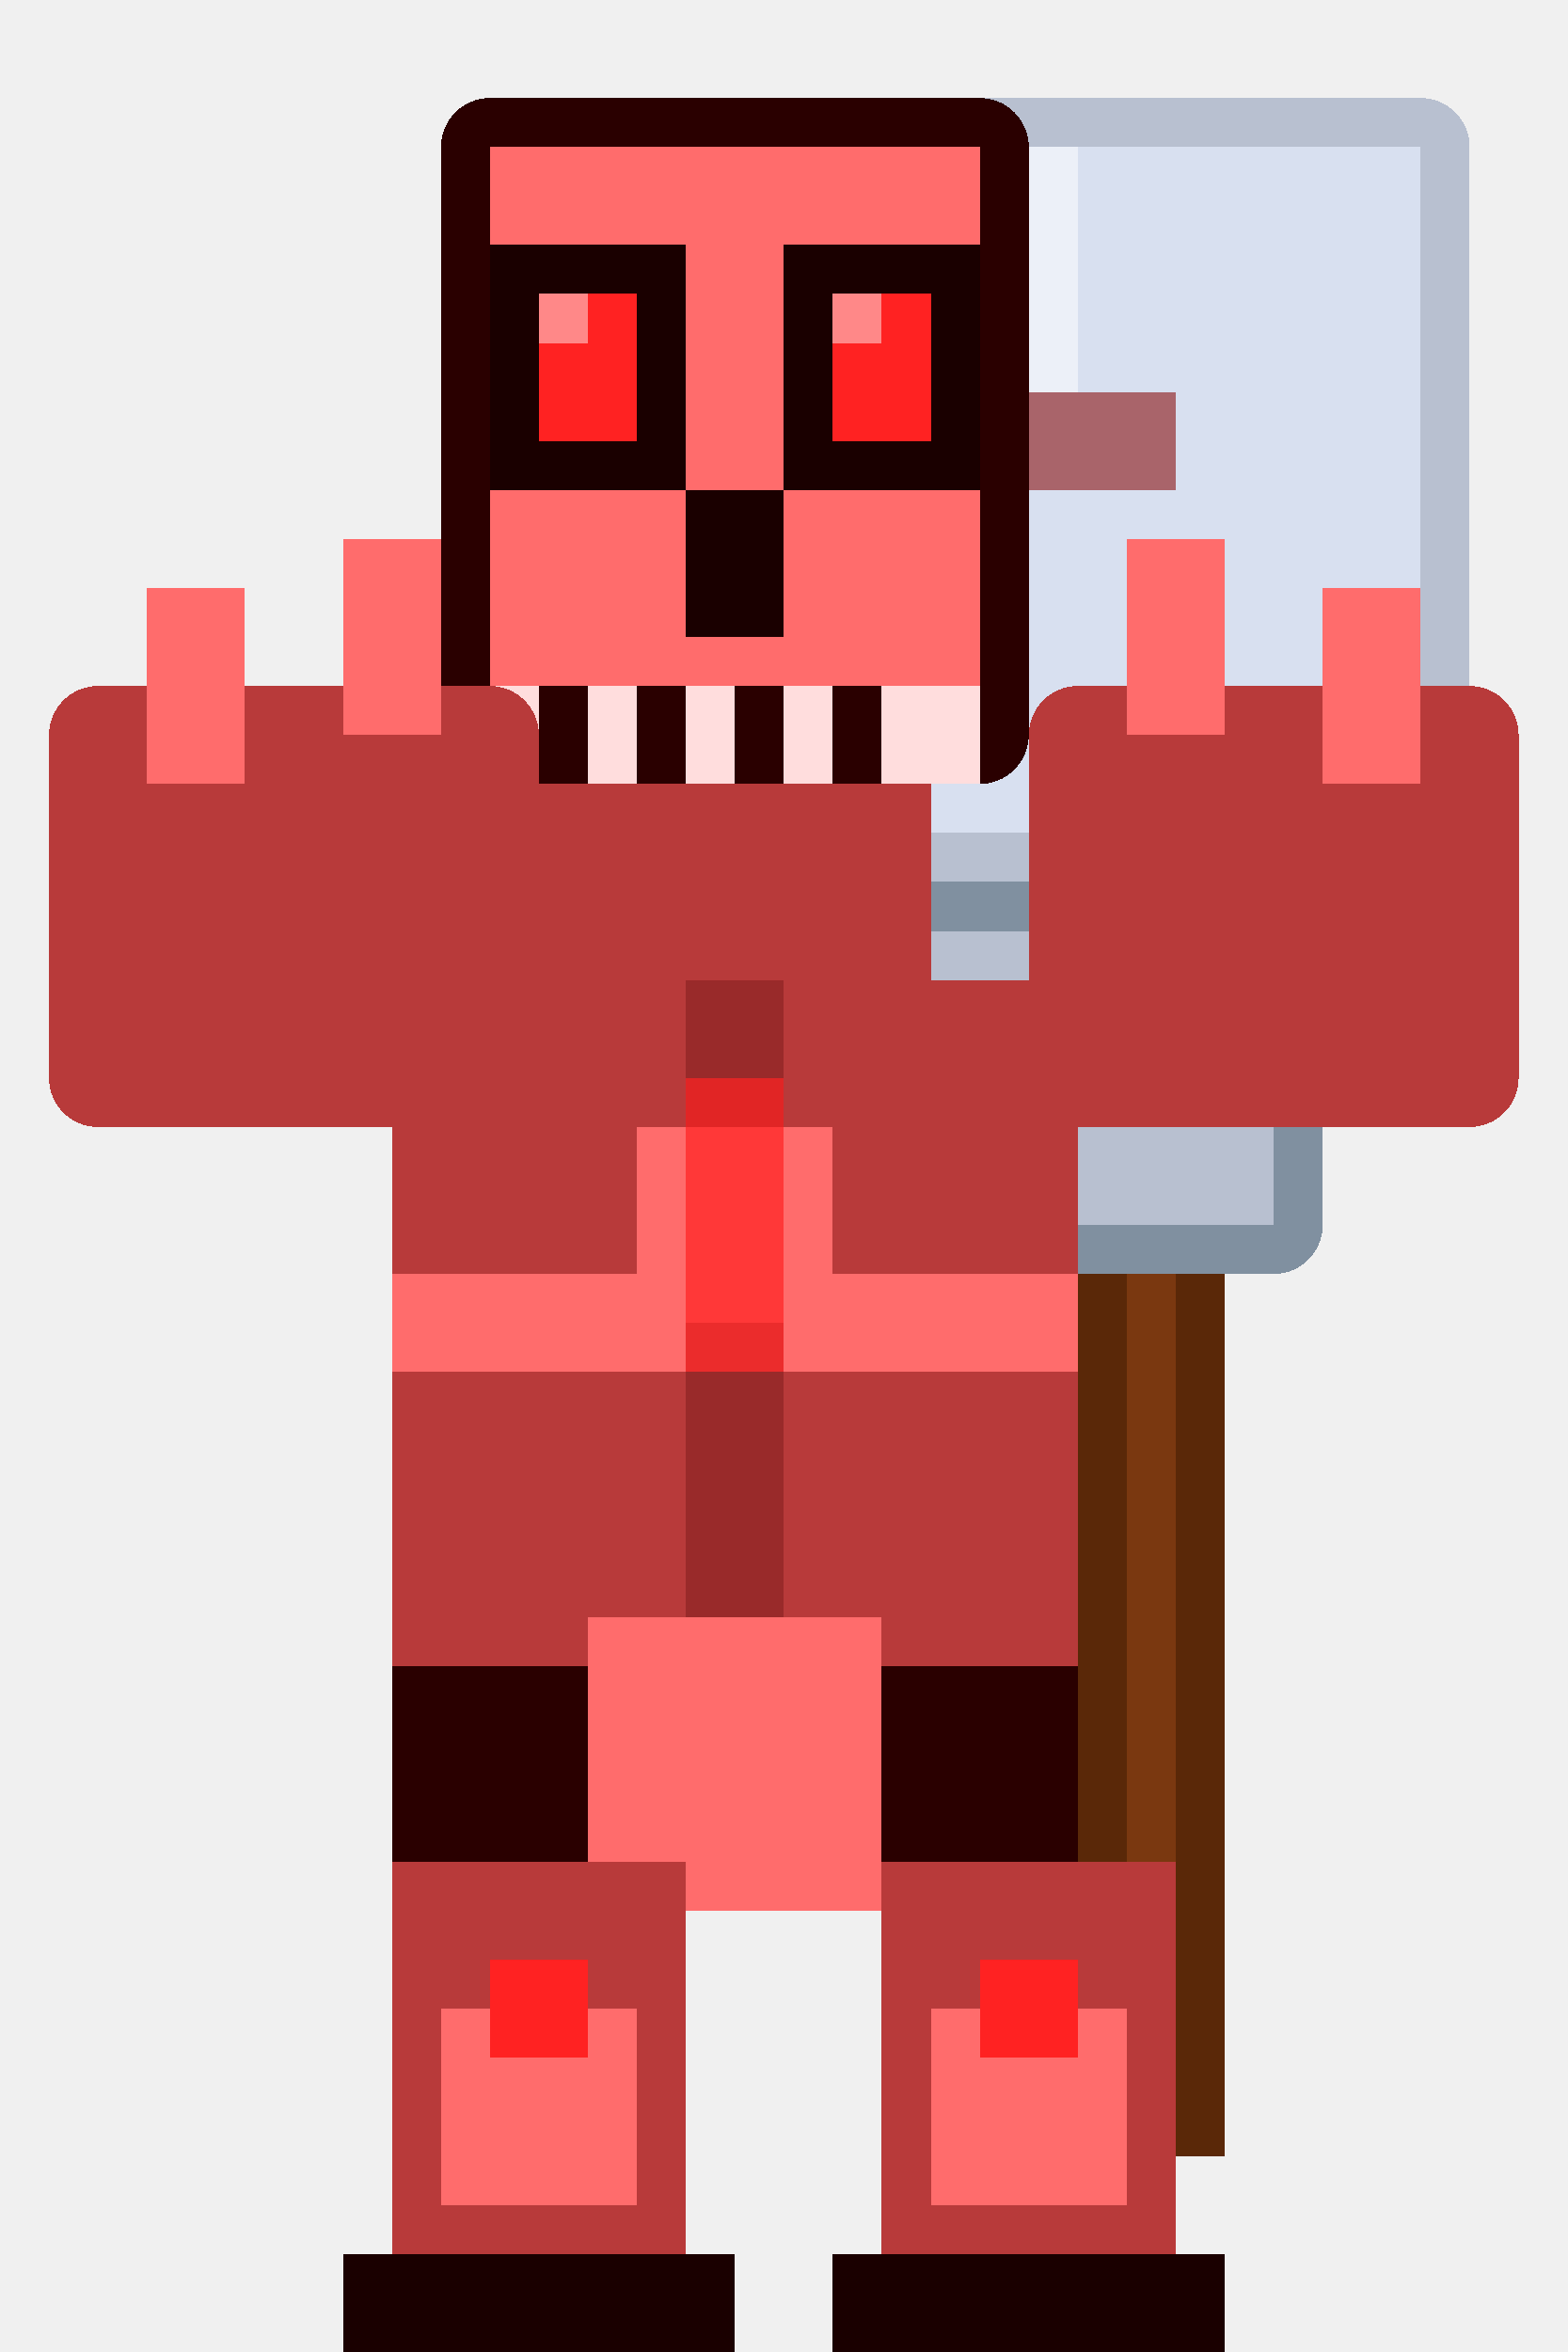
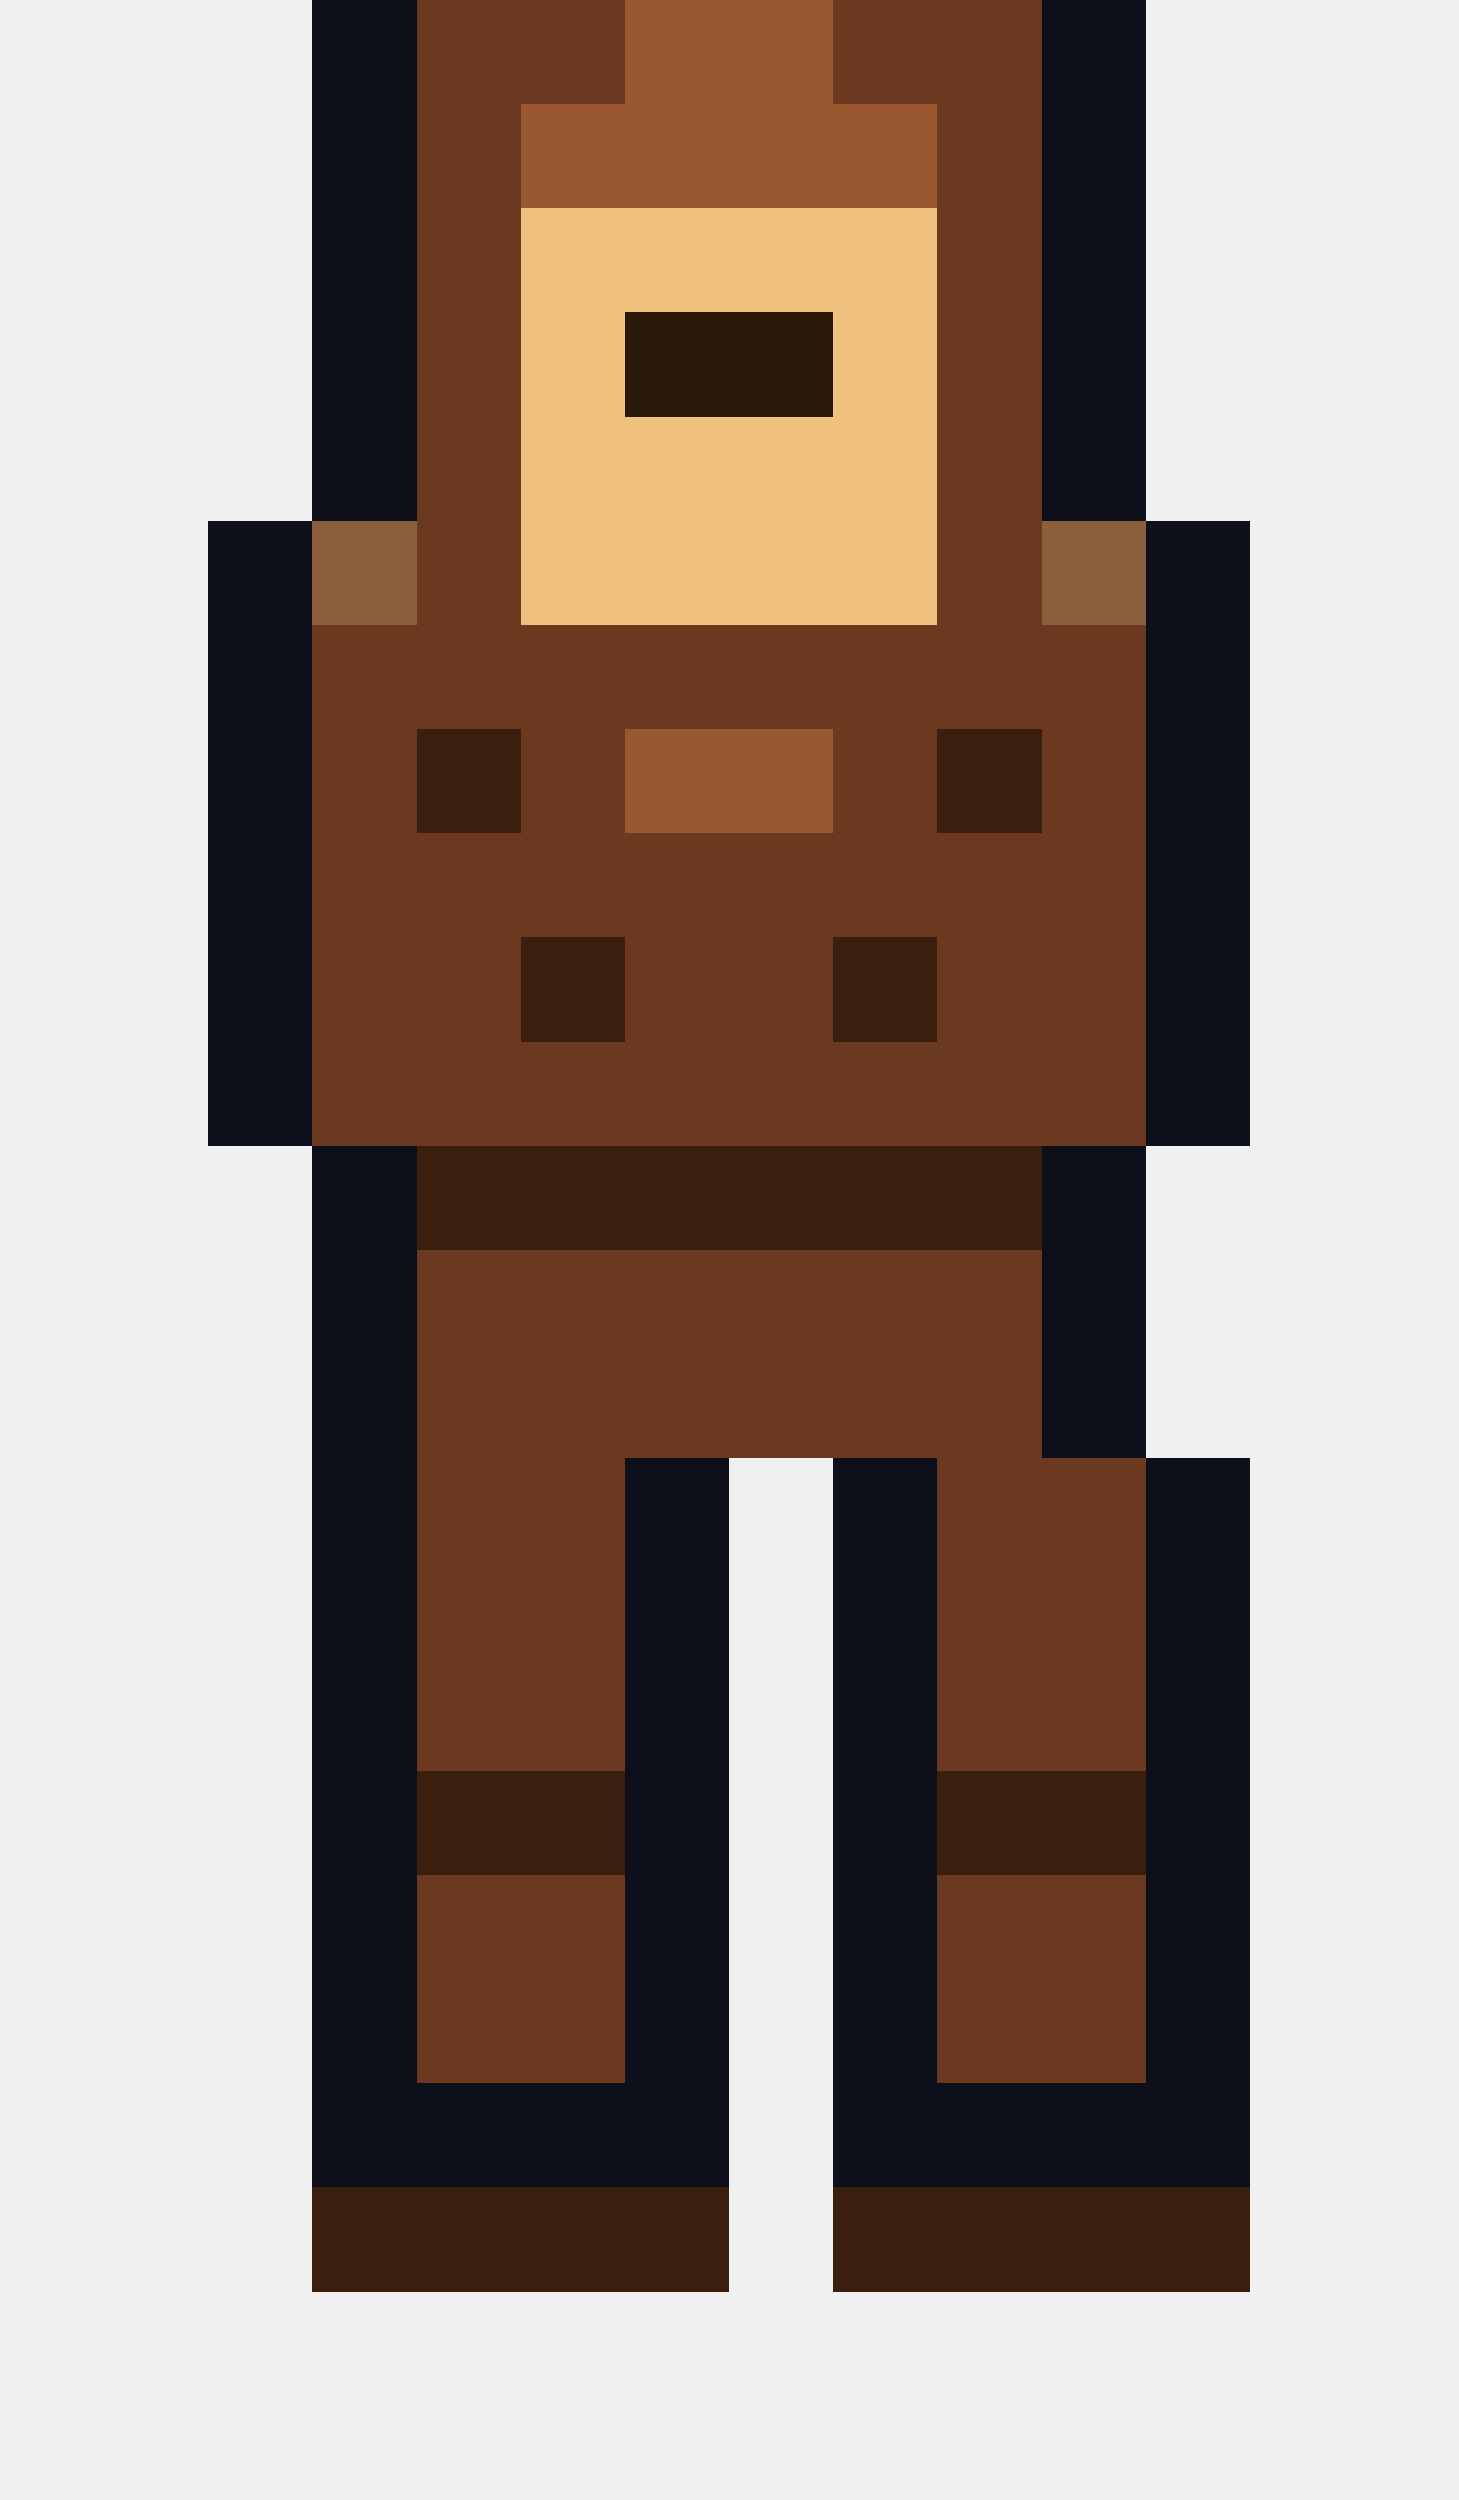
- <svg xmlns="http://www.w3.org/2000/svg" viewBox="0 0 32 48" shape-rendering="crispEdges">
-   <rect x="22" y="4" width="3" height="40" fill="#5a2808" />
-   <rect x="23" y="4" width="1" height="40" fill="#7a3810" />
-   <rect x="16" y="2" width="14" height="16" rx="1" fill="#b8c0d0" />
-   <rect x="17" y="3" width="12" height="14" fill="#d8e0f0" />
-   <rect x="16" y="4" width="3" height="12" fill="#8090a0" />
-   <rect x="17" y="3" width="5" height="5" fill="#ffffff" opacity="0.5" />
-   <rect x="18" y="8" width="6" height="2" fill="#8a1010" opacity="0.6" />
-   <rect x="18" y="18" width="9" height="8" rx="1" fill="#8090a0" />
-   <rect x="19" y="19" width="7" height="6" fill="#b8c0d0" />
-   <rect x="9" y="2" width="12" height="14" rx="1" fill="#2a0000" />
-   <rect x="10" y="3" width="10" height="12" fill="#ff6c6c" />
-   <rect x="10" y="5" width="4" height="5" fill="#1a0000" />
-   <rect x="16" y="5" width="4" height="5" fill="#1a0000" />
-   <rect x="11" y="6" width="2" height="3" fill="#ff2222" />
-   <rect x="17" y="6" width="2" height="3" fill="#ff2222" />
-   <rect x="11" y="6" width="1" height="1" fill="#ff8888" />
-   <rect x="17" y="6" width="1" height="1" fill="#ff8888" />
-   <rect x="14" y="10" width="2" height="3" fill="#1a0000" />
-   <rect x="10" y="14" width="10" height="2" fill="#ffdddd" />
-   <rect x="11" y="14" width="1" height="2" fill="#2a0000" />
-   <rect x="13" y="14" width="1" height="2" fill="#2a0000" />
-   <rect x="15" y="14" width="1" height="2" fill="#2a0000" />
-   <rect x="17" y="14" width="1" height="2" fill="#2a0000" />
-   <rect x="1" y="14" width="10" height="9" rx="1" fill="#b83a3a" />
-   <rect x="21" y="14" width="10" height="9" rx="1" fill="#b83a3a" />
-   <rect x="3" y="12" width="2" height="4" fill="#ff6c6c" />
-   <rect x="7" y="11" width="2" height="4" fill="#ff6c6c" />
-   <rect x="23" y="11" width="2" height="4" fill="#ff6c6c" />
-   <rect x="27" y="12" width="2" height="4" fill="#ff6c6c" />
-   <rect x="11" y="16" width="8" height="4" fill="#b83a3a" />
-   <rect x="8" y="20" width="14" height="14" fill="#b83a3a" />
-   <rect x="8" y="26" width="14" height="2" fill="#ff6c6c" />
-   <rect x="14" y="20" width="2" height="14" fill="#7a1a1a" opacity="0.5" />
-   <rect x="13" y="23" width="4" height="4" fill="#ff6c6c" />
-   <rect x="14" y="22" width="2" height="6" fill="#ff2222" opacity="0.7" />
-   <rect x="8" y="34" width="14" height="4" fill="#2a0000" />
-   <rect x="12" y="33" width="6" height="6" fill="#ff6c6c" />
-   <rect x="8" y="38" width="6" height="10" fill="#b83a3a" />
-   <rect x="18" y="38" width="6" height="10" fill="#b83a3a" />
-   <rect x="9" y="41" width="4" height="4" fill="#ff6c6c" />
-   <rect x="19" y="41" width="4" height="4" fill="#ff6c6c" />
-   <rect x="10" y="40" width="2" height="2" fill="#ff2222" />
-   <rect x="20" y="40" width="2" height="2" fill="#ff2222" />
-   <rect x="7" y="48" width="8" height="0" fill="#1a0000" />
-   <rect x="7" y="46" width="8" height="2" fill="#1a0000" />
-   <rect x="17" y="46" width="8" height="2" fill="#1a0000" />
+ <svg xmlns="http://www.w3.org/2000/svg" viewBox="0 0 14 24" shape-rendering="crispEdges">
+   <rect x="3" y="0" width="1" height="1" fill="#0d0f1a" />
+   <rect x="4" y="0" width="2" height="1" fill="#6b3820" />
+   <rect x="6" y="0" width="2" height="1" fill="#9a5830" />
+   <rect x="8" y="0" width="2" height="1" fill="#6b3820" />
+   <rect x="10" y="0" width="1" height="1" fill="#0d0f1a" />
+   <rect x="3" y="1" width="1" height="1" fill="#0d0f1a" />
+   <rect x="4" y="1" width="1" height="1" fill="#6b3820" />
+   <rect x="5" y="1" width="4" height="1" fill="#9a5830" />
+   <rect x="9" y="1" width="1" height="1" fill="#6b3820" />
+   <rect x="10" y="1" width="1" height="1" fill="#0d0f1a" />
+   <rect x="3" y="2" width="1" height="1" fill="#0d0f1a" />
+   <rect x="4" y="2" width="1" height="1" fill="#6b3820" />
+   <rect x="5" y="2" width="4" height="1" fill="#f1c27d" />
+   <rect x="9" y="2" width="1" height="1" fill="#6b3820" />
+   <rect x="10" y="2" width="1" height="1" fill="#0d0f1a" />
+   <rect x="3" y="3" width="1" height="1" fill="#0d0f1a" />
+   <rect x="4" y="3" width="1" height="1" fill="#6b3820" />
+   <rect x="5" y="3" width="1" height="1" fill="#f1c27d" />
+   <rect x="6" y="3" width="2" height="1" fill="#2a1a0a" />
+   <rect x="8" y="3" width="1" height="1" fill="#f1c27d" />
+   <rect x="9" y="3" width="1" height="1" fill="#6b3820" />
+   <rect x="10" y="3" width="1" height="1" fill="#0d0f1a" />
+   <rect x="3" y="4" width="1" height="1" fill="#0d0f1a" />
+   <rect x="4" y="4" width="1" height="1" fill="#6b3820" />
+   <rect x="5" y="4" width="4" height="1" fill="#f1c27d" />
+   <rect x="9" y="4" width="1" height="1" fill="#6b3820" />
+   <rect x="10" y="4" width="1" height="1" fill="#0d0f1a" />
+   <rect x="2" y="5" width="1" height="1" fill="#0d0f1a" />
+   <rect x="3" y="5" width="1" height="1" fill="#8b5e3c" />
+   <rect x="4" y="5" width="1" height="1" fill="#6b3820" />
+   <rect x="5" y="5" width="4" height="1" fill="#f1c27d" />
+   <rect x="9" y="5" width="1" height="1" fill="#6b3820" />
+   <rect x="10" y="5" width="1" height="1" fill="#8b5e3c" />
+   <rect x="11" y="5" width="1" height="1" fill="#0d0f1a" />
+   <rect x="2" y="6" width="1" height="1" fill="#0d0f1a" />
+   <rect x="3" y="6" width="8" height="1" fill="#6b3820" />
+   <rect x="11" y="6" width="1" height="1" fill="#0d0f1a" />
+   <rect x="2" y="7" width="1" height="1" fill="#0d0f1a" />
+   <rect x="3" y="7" width="1" height="1" fill="#6b3820" />
+   <rect x="4" y="7" width="1" height="1" fill="#3a1e0e" />
+   <rect x="5" y="7" width="1" height="1" fill="#6b3820" />
+   <rect x="6" y="7" width="2" height="1" fill="#9a5830" />
+   <rect x="8" y="7" width="1" height="1" fill="#6b3820" />
+   <rect x="9" y="7" width="1" height="1" fill="#3a1e0e" />
+   <rect x="10" y="7" width="1" height="1" fill="#6b3820" />
+   <rect x="11" y="7" width="1" height="1" fill="#0d0f1a" />
+   <rect x="2" y="8" width="1" height="1" fill="#0d0f1a" />
+   <rect x="3" y="8" width="8" height="1" fill="#6b3820" />
+   <rect x="11" y="8" width="1" height="1" fill="#0d0f1a" />
+   <rect x="2" y="9" width="1" height="1" fill="#0d0f1a" />
+   <rect x="3" y="9" width="2" height="1" fill="#6b3820" />
+   <rect x="5" y="9" width="1" height="1" fill="#3a1e0e" />
+   <rect x="6" y="9" width="2" height="1" fill="#6b3820" />
+   <rect x="8" y="9" width="1" height="1" fill="#3a1e0e" />
+   <rect x="9" y="9" width="2" height="1" fill="#6b3820" />
+   <rect x="11" y="9" width="1" height="1" fill="#0d0f1a" />
+   <rect x="2" y="10" width="1" height="1" fill="#0d0f1a" />
+   <rect x="3" y="10" width="8" height="1" fill="#6b3820" />
+   <rect x="11" y="10" width="1" height="1" fill="#0d0f1a" />
+   <rect x="3" y="11" width="1" height="1" fill="#0d0f1a" />
+   <rect x="4" y="11" width="6" height="1" fill="#3a1e0e" />
+   <rect x="10" y="11" width="1" height="1" fill="#0d0f1a" />
+   <rect x="3" y="12" width="1" height="1" fill="#0d0f1a" />
+   <rect x="4" y="12" width="6" height="1" fill="#6b3820" />
+   <rect x="10" y="12" width="1" height="1" fill="#0d0f1a" />
+   <rect x="3" y="13" width="1" height="1" fill="#0d0f1a" />
+   <rect x="4" y="13" width="6" height="1" fill="#6b3820" />
+   <rect x="10" y="13" width="1" height="1" fill="#0d0f1a" />
+   <rect x="3" y="14" width="1" height="1" fill="#0d0f1a" />
+   <rect x="4" y="14" width="2" height="1" fill="#6b3820" />
+   <rect x="6" y="14" width="1" height="1" fill="#0d0f1a" />
+   <rect x="8" y="14" width="1" height="1" fill="#0d0f1a" />
+   <rect x="9" y="14" width="2" height="1" fill="#6b3820" />
+   <rect x="11" y="14" width="1" height="1" fill="#0d0f1a" />
+   <rect x="3" y="15" width="1" height="1" fill="#0d0f1a" />
+   <rect x="4" y="15" width="2" height="1" fill="#6b3820" />
+   <rect x="6" y="15" width="1" height="1" fill="#0d0f1a" />
+   <rect x="8" y="15" width="1" height="1" fill="#0d0f1a" />
+   <rect x="9" y="15" width="2" height="1" fill="#6b3820" />
+   <rect x="11" y="15" width="1" height="1" fill="#0d0f1a" />
+   <rect x="3" y="16" width="1" height="1" fill="#0d0f1a" />
+   <rect x="4" y="16" width="2" height="1" fill="#6b3820" />
+   <rect x="6" y="16" width="1" height="1" fill="#0d0f1a" />
+   <rect x="8" y="16" width="1" height="1" fill="#0d0f1a" />
+   <rect x="9" y="16" width="2" height="1" fill="#6b3820" />
+   <rect x="11" y="16" width="1" height="1" fill="#0d0f1a" />
+   <rect x="3" y="17" width="1" height="1" fill="#0d0f1a" />
+   <rect x="4" y="17" width="2" height="1" fill="#3a1e0e" />
+   <rect x="6" y="17" width="1" height="1" fill="#0d0f1a" />
+   <rect x="8" y="17" width="1" height="1" fill="#0d0f1a" />
+   <rect x="9" y="17" width="2" height="1" fill="#3a1e0e" />
+   <rect x="11" y="17" width="1" height="1" fill="#0d0f1a" />
+   <rect x="3" y="18" width="1" height="1" fill="#0d0f1a" />
+   <rect x="4" y="18" width="2" height="1" fill="#6b3820" />
+   <rect x="6" y="18" width="1" height="1" fill="#0d0f1a" />
+   <rect x="8" y="18" width="1" height="1" fill="#0d0f1a" />
+   <rect x="9" y="18" width="2" height="1" fill="#6b3820" />
+   <rect x="11" y="18" width="1" height="1" fill="#0d0f1a" />
+   <rect x="3" y="19" width="1" height="1" fill="#0d0f1a" />
+   <rect x="4" y="19" width="2" height="1" fill="#6b3820" />
+   <rect x="6" y="19" width="1" height="1" fill="#0d0f1a" />
+   <rect x="8" y="19" width="1" height="1" fill="#0d0f1a" />
+   <rect x="9" y="19" width="2" height="1" fill="#6b3820" />
+   <rect x="11" y="19" width="1" height="1" fill="#0d0f1a" />
+   <rect x="3" y="20" width="4" height="1" fill="#0d0f1a" />
+   <rect x="8" y="20" width="4" height="1" fill="#0d0f1a" />
+   <rect x="3" y="21" width="4" height="1" fill="#3a1e0e" />
+   <rect x="8" y="21" width="4" height="1" fill="#3a1e0e" />
</svg>
